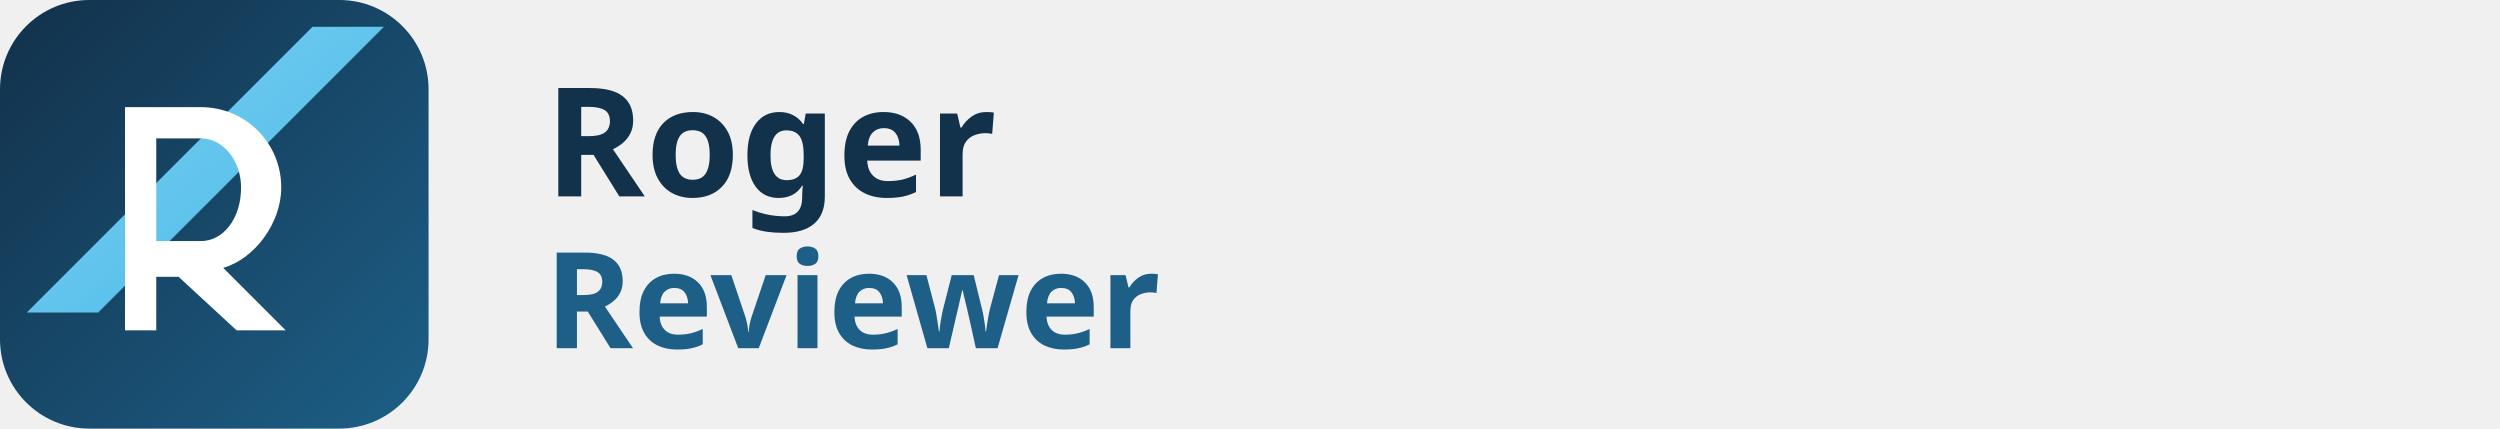
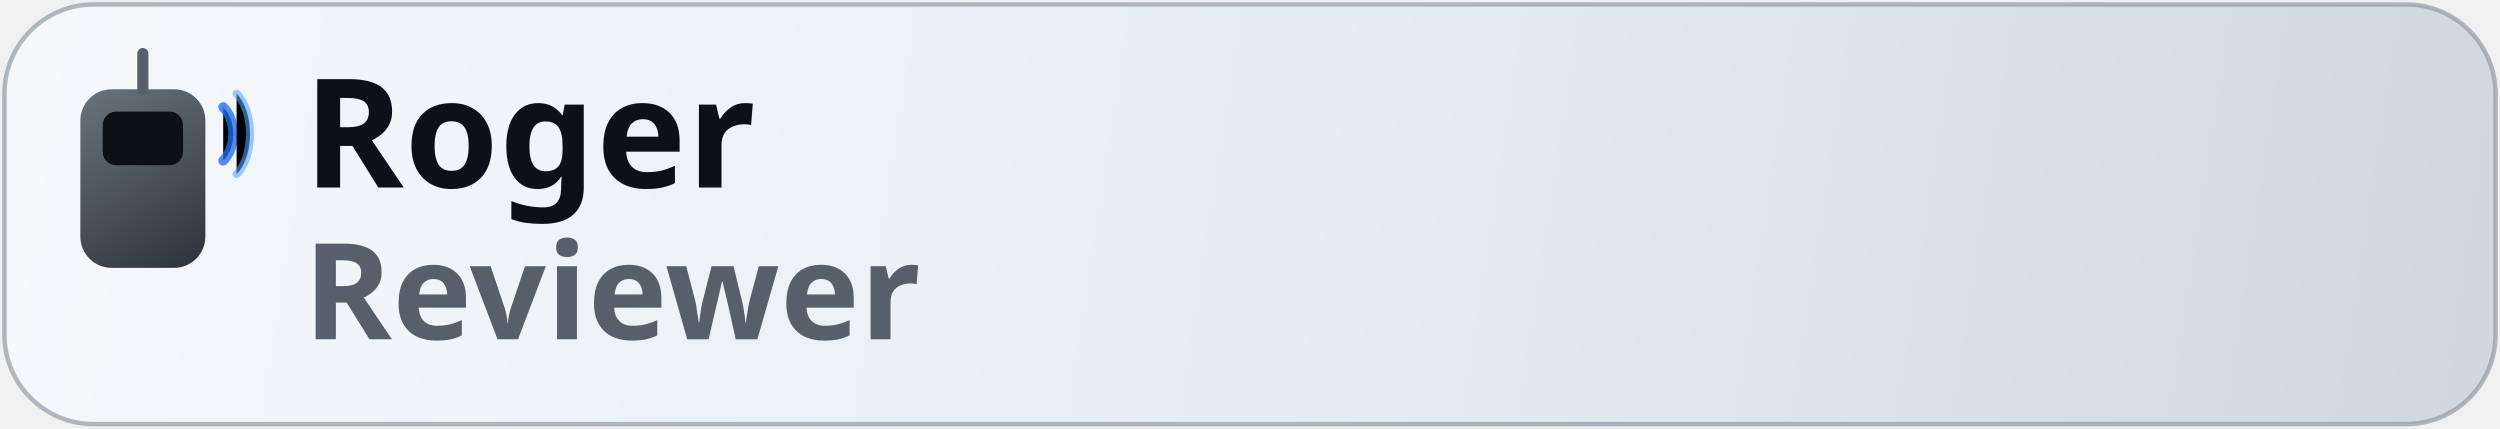
<svg xmlns="http://www.w3.org/2000/svg" viewBox="0 0 560 96" role="img" aria-labelledby="title desc">
  <defs>
-     <linearGradient id="rogerWordmarkBg" x1="0" y1="0" x2="1" y2="1">
-       <stop offset="0%" stop-color="#12314a" />
-       <stop offset="100%" stop-color="#1d5f87" />
+     <linearGradient id="rogerWordmarkPlate" x1="6" y1="6" x2="554" y2="90" gradientUnits="userSpaceOnUse">
+       <stop offset="0%" stop-color="#f6f8fa" />
+       <stop offset="52%" stop-color="#e6edf3" />
+       <stop offset="100%" stop-color="#d0d7de" />
    </linearGradient>
-     <linearGradient id="rogerWordmarkRibbon" x1="0" y1="0" x2="1" y2="1">
-       <stop offset="0%" stop-color="#8be0ff" />
-       <stop offset="100%" stop-color="#4ac4f8" />
+     <linearGradient id="rogerWordmarkWalkie" x1="18" y1="16" x2="44" y2="58" gradientUnits="userSpaceOnUse">
+       <stop offset="0%" stop-color="#6e7781" />
+       <stop offset="100%" stop-color="#30363d" />
    </linearGradient>
  </defs>
-   <rect x="0" y="0" width="96" height="96" rx="20" fill="url(#rogerWordmarkBg)" />
-   <path d="M6 70 L70 6 H86 L22 70 Z" fill="url(#rogerWordmarkRibbon)" opacity="0.9" />
-   <path d="M28 24 H45 C55 24 63 32 63 42 C63 50 57 58 50 60 L64 74 H53 L40 62 H35 V74 H28 Z M35 31 V54 H45 C50 54 54 49 54 42 C54 36 50 31 45 31 Z" fill="#ffffff" />
-   <text x="122" y="44" font-family="'Segoe UI', 'SF Pro Text', -apple-system, BlinkMacSystemFont, sans-serif" font-size="34" font-weight="700" fill="#12314a" letter-spacing="0.2">
+   <rect x="1" y="1" width="558" height="94" rx="20" fill="url(#rogerWordmarkPlate)" stroke="#8c959f" stroke-opacity="0.65" />
+   <rect x="18" y="20" width="28" height="40" rx="7" fill="url(#rogerWordmarkWalkie)" />
+   <rect x="23" y="25" width="18" height="12" rx="3" fill="#0d1117" />
+   <path d="M32 20V12" stroke="#57606a" stroke-width="2.5" stroke-linecap="round" />
+   <path d="M50 24C53 27 53 33 50 36" stroke="#1f6feb" stroke-width="2.2" stroke-linecap="round" stroke-opacity="0.78" />
+   <path d="M53 21C57 25 57 35 53 39" stroke="#58a6ff" stroke-width="1.8" stroke-linecap="round" stroke-opacity="0.58" />
+   <text x="68" y="42" font-family="'Segoe UI Variable', 'Avenir Next', 'Segoe UI', sans-serif" font-size="34" font-weight="700" fill="#0d1117" letter-spacing="0.2">
    Roger
  </text>
-   <text x="122" y="78" font-family="'Segoe UI', 'SF Pro Text', -apple-system, BlinkMacSystemFont, sans-serif" font-size="30" font-weight="600" fill="#1d5f87" letter-spacing="0.1">
+   <text x="68" y="76" font-family="'Segoe UI Variable', 'Avenir Next', 'Segoe UI', sans-serif" font-size="30" font-weight="600" fill="#57606a" letter-spacing="0.14">
    Reviewer
  </text>
</svg>
